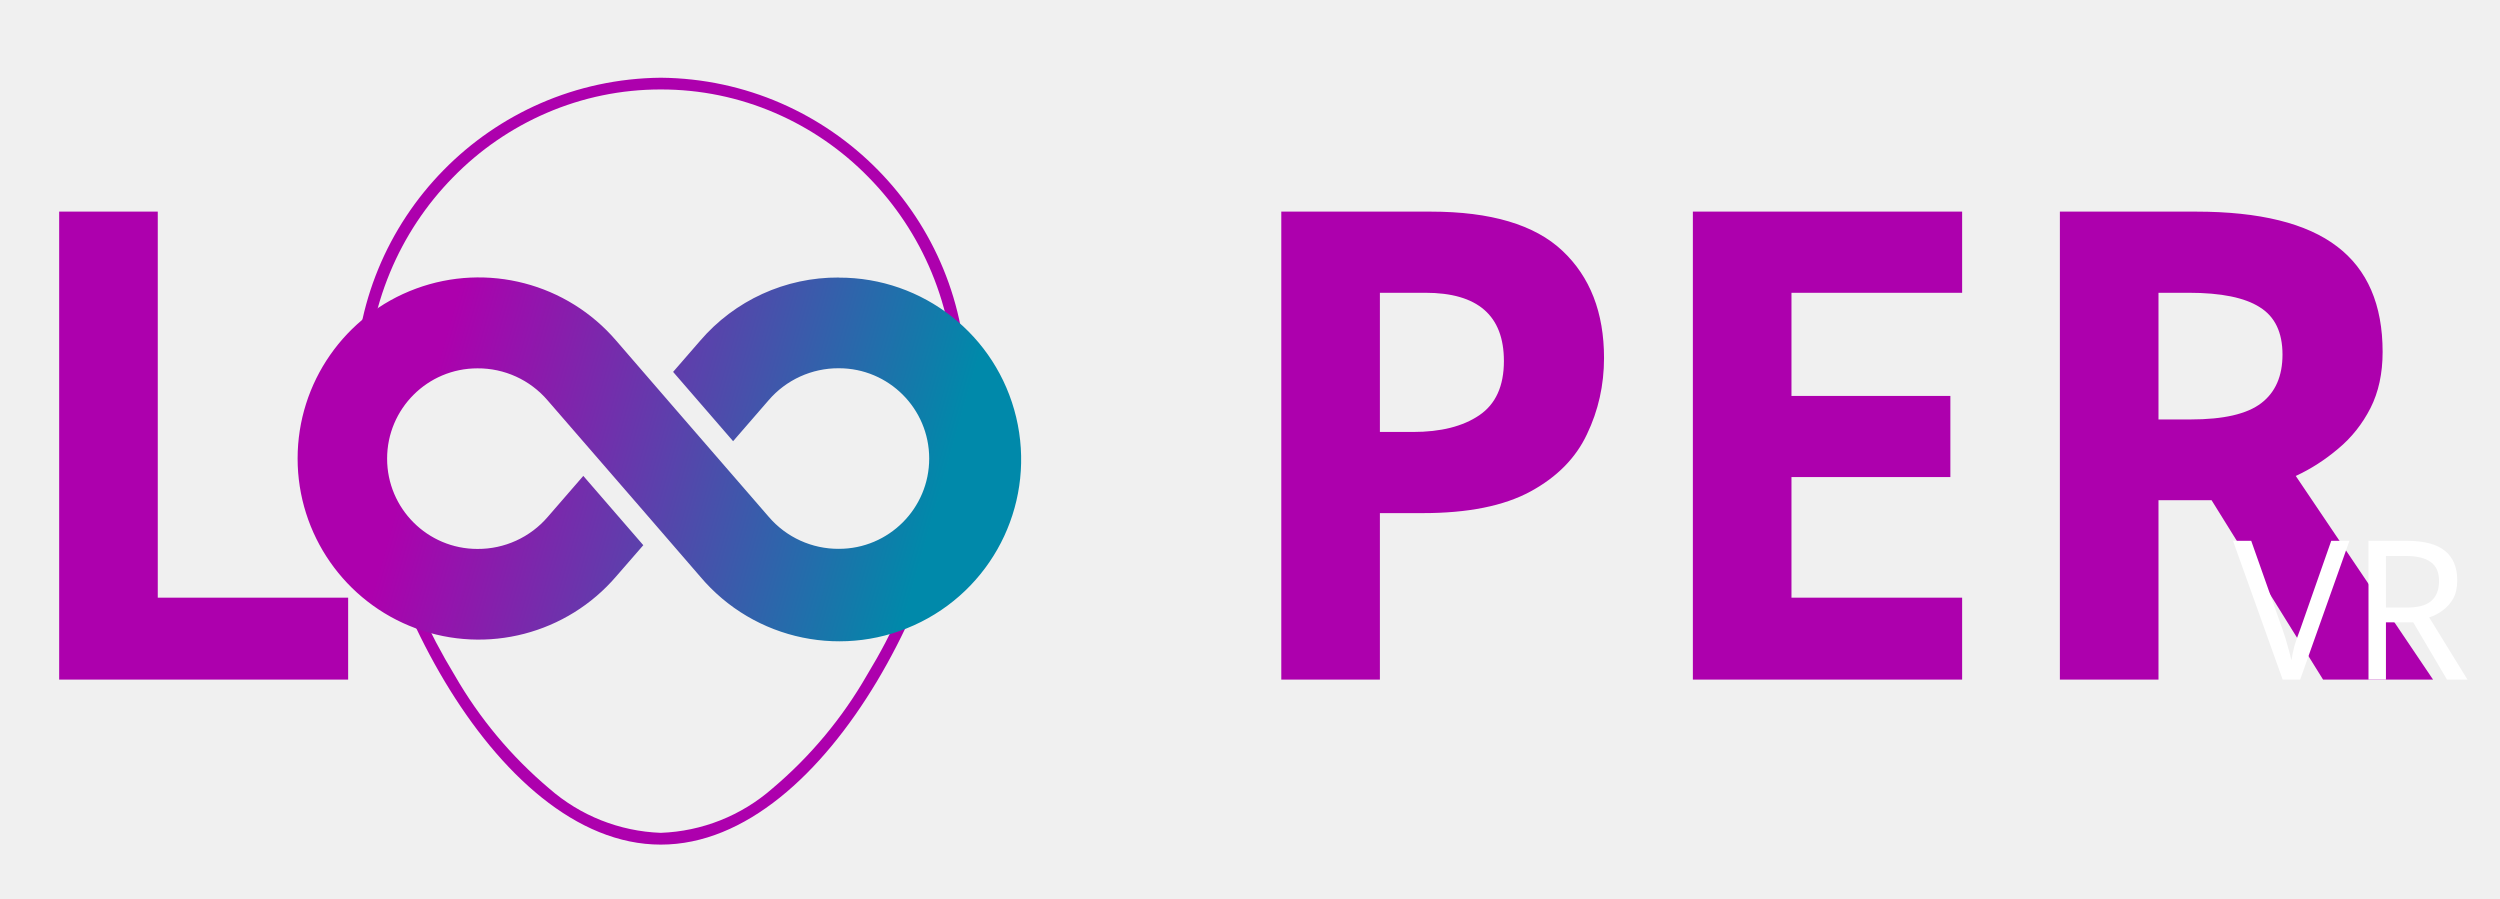
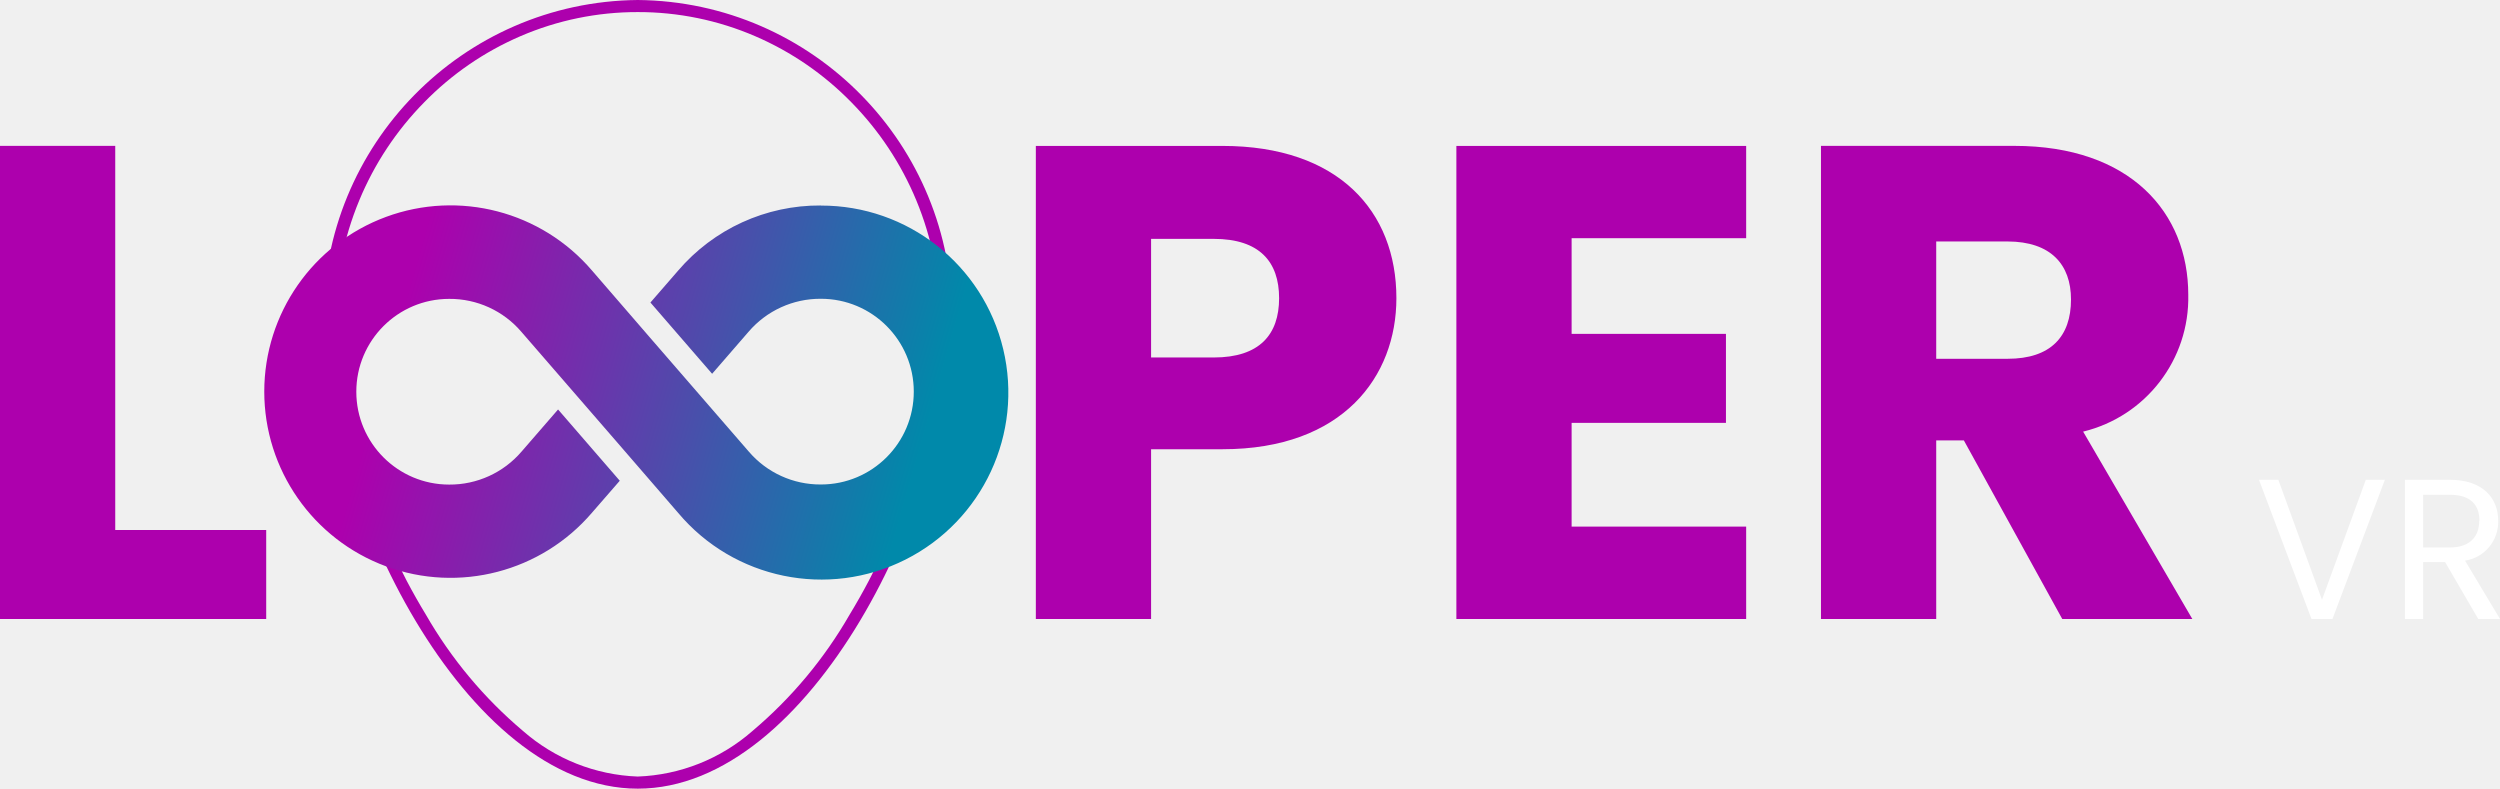
- <svg xmlns="http://www.w3.org/2000/svg" width="103" height="37" viewBox="0 0 103 37">
+ <svg xmlns="http://www.w3.org/2000/svg" width="100.158" height="31.596" viewBox="0 0 100.158 31.596">
  <defs>
    <linearGradient id="linear-gradient" x1="0.169" y1="0.394" x2="0.904" y2="0.5" gradientUnits="objectBoundingBox">
      <stop offset="0" stop-color="#ad00ad" />
      <stop offset="1" stop-color="#0089aa" />
    </linearGradient>
  </defs>
-   <g id="Grupo_13" data-name="Grupo 13" transform="translate(-49 -110)">
-     <text id="L_PER" data-name="L     PER" transform="translate(49 138)" fill="#ad00ad" font-size="27" font-family="Poppins-Bold, Poppins" font-weight="700">
-       <tspan x="0" y="0" xml:space="preserve">L     PER</tspan>
-     </text>
-     <text id="VR" transform="translate(141 138)" fill="#fff" font-size="8" font-family="Poppins-Regular, Poppins">
-       <tspan x="0" y="0">VR</tspan>
-     </text>
+   <g id="Grupo_13" data-name="Grupo 13" transform="translate(-50.674 -113.202)">
+     <path id="Trazado_15" data-name="Trazado 15" d="M1.674-18.954V0H12.339V-3.564H6.291v-15.39ZM47.79-10.476v-4.752H50.3c1.836,0,2.619.918,2.619,2.376s-.783,2.376-2.619,2.376Zm9.828-2.376c0-3.483-2.322-6.1-6.966-6.1H43.173V0H47.79V-6.8h2.862C55.485-6.8,57.618-9.72,57.618-12.852Zm14.013-6.1H60.021V0h11.61V-3.7H64.638V-7.857h6.183v-3.564H64.638v-3.834h6.993ZM84.645-12.8c0,1.485-.81,2.376-2.538,2.376H79.245v-4.7h2.862C83.835-15.12,84.645-14.2,84.645-12.8ZM74.628-18.954V0h4.617V-7.155h1.107L84.294,0h5.211L85.131-7.506a5.517,5.517,0,0,0,4.212-5.481c0-3.294-2.322-5.967-6.966-5.967Z" transform="translate(49 138)" fill="#ad00ad" />
+     <path id="Trazado_16" data-name="Trazado 16" d="M2.7-.768.952-5.576H.176L2.28,0h.84l2.1-5.576H4.456Zm6.3-3.168c0,.624-.36,1.072-1.184,1.072H6.752V-4.976H7.824C8.656-4.976,9.008-4.568,9.008-3.936ZM6.024-5.576V0h.728V-2.28h.88L8.96,0h.872l-1.4-2.336a1.572,1.572,0,0,0,1.328-1.6c0-.912-.624-1.64-1.936-1.64Z" transform="translate(141 138)" fill="#fff" />
    <g id="Grupo_2" data-name="Grupo 2" transform="translate(61.214 113.202)">
      <path id="Trazado_4" data-name="Trazado 4" d="M12.591,0A12.713,12.713,0,0,1,25.181,12.833c0,7.087-5.637,18.763-12.591,18.763S0,19.92,0,12.833A12.713,12.713,0,0,1,12.591,0Z" transform="translate(2.421)" fill="none" />
      <path id="Trazado_4_-_Contorno" data-name="Trazado 4 - Contorno" d="M12.591.484a11.827,11.827,0,0,0-4.709.969A12.056,12.056,0,0,0,4.033,4.1a12.324,12.324,0,0,0-2.6,3.925,12.483,12.483,0,0,0-.952,4.809A25.072,25.072,0,0,0,4.1,24.623a17.509,17.509,0,0,0,3.889,4.659,7.38,7.38,0,0,0,4.6,1.829,7.38,7.38,0,0,0,4.6-1.829,17.509,17.509,0,0,0,3.889-4.659A25.072,25.072,0,0,0,24.7,12.833a12.483,12.483,0,0,0-.952-4.809,12.324,12.324,0,0,0-2.6-3.925A12.056,12.056,0,0,0,17.3,1.453,11.827,11.827,0,0,0,12.591.484m0-.484A12.713,12.713,0,0,1,25.181,12.833c0,7.087-5.637,18.763-12.591,18.763S0,19.92,0,12.833A12.713,12.713,0,0,1,12.591,0Z" transform="translate(2.421)" fill="#ad00ad" />
      <g id="Infinity" transform="translate(0 8.232)">
        <path id="Trazado_3" data-name="Trazado 3" d="M22.456,16.04a7.461,7.461,0,0,0-5.72,2.612l-1.108,1.276L18.1,22.783,19.559,21.1a3.785,3.785,0,0,1,2.9-1.322,3.72,3.72,0,1,1,0,7.44A3.769,3.769,0,0,1,19.569,25.9c-5.414-6.252-2.842-3.271-6.281-7.253a7.461,7.461,0,1,0,0,9.7L14.4,27.068l-2.472-2.855L10.465,25.9a3.785,3.785,0,0,1-2.9,1.322,3.72,3.72,0,1,1,0-7.44A3.769,3.769,0,0,1,10.456,21.1c5.414,6.252,2.842,3.271,6.281,7.253a7.492,7.492,0,1,0,5.72-12.309Z" transform="translate(-0.11 -16.04)" fill="url(#linear-gradient)" />
      </g>
    </g>
  </g>
</svg>
